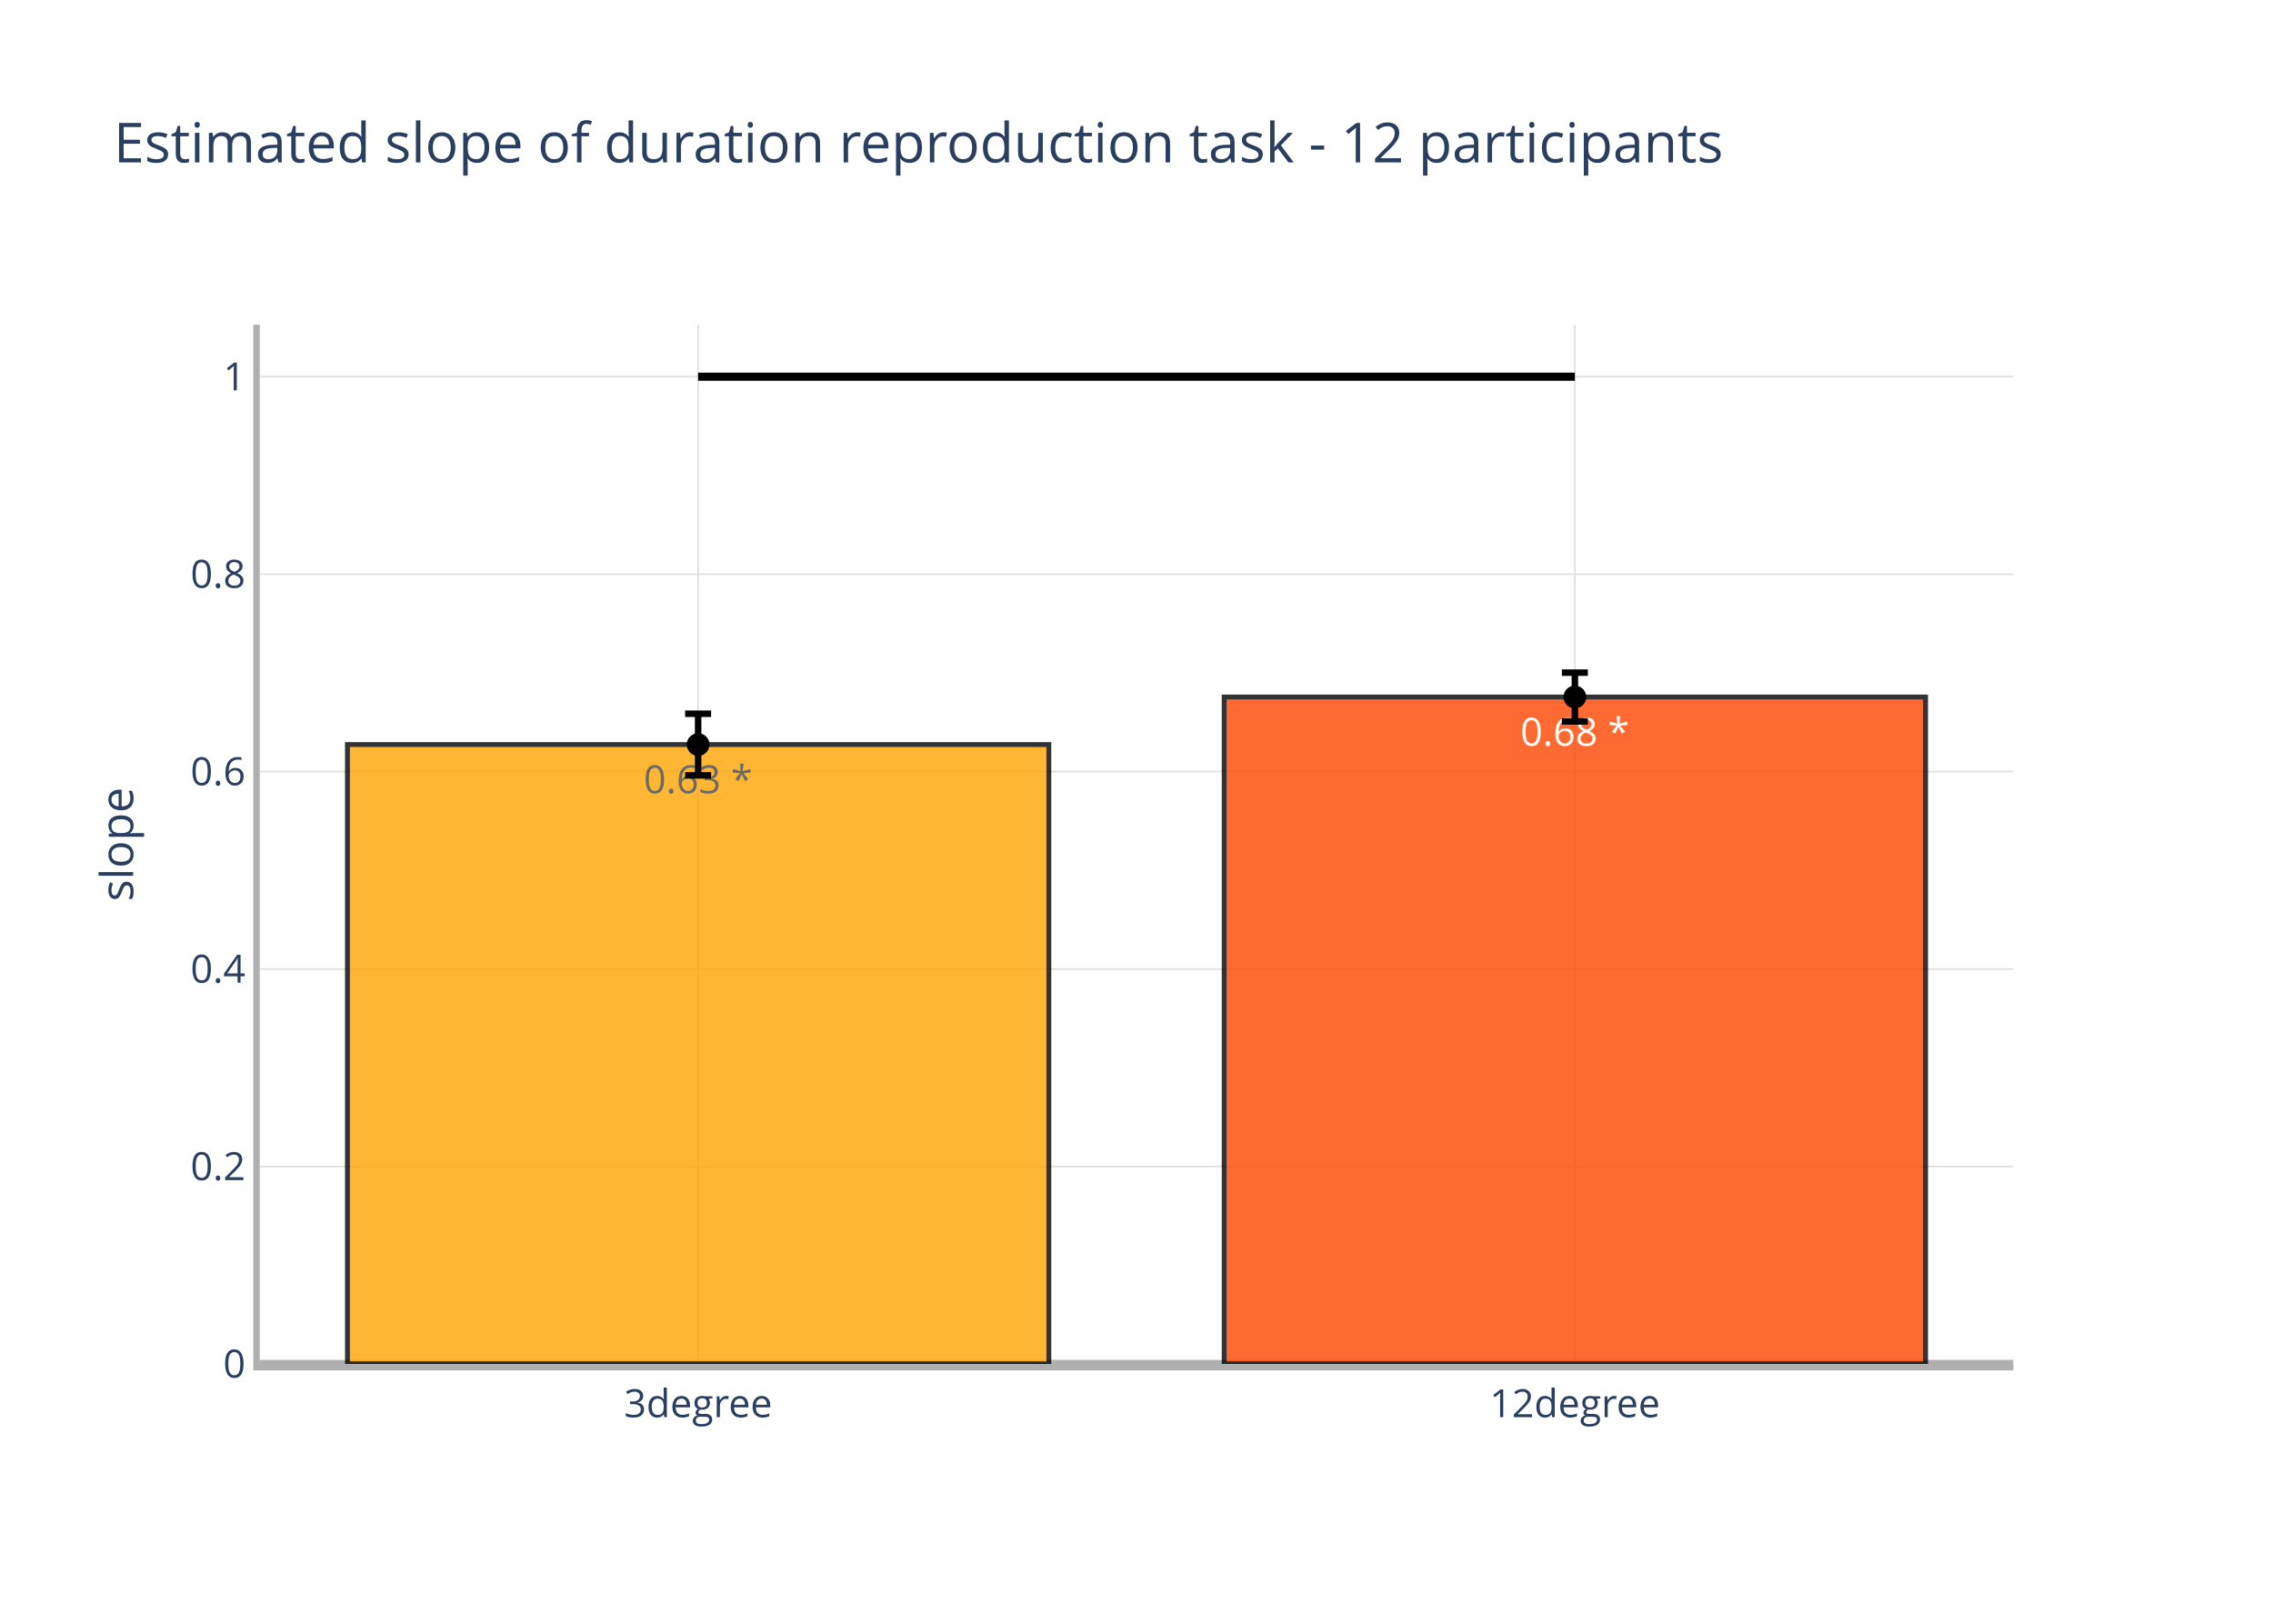
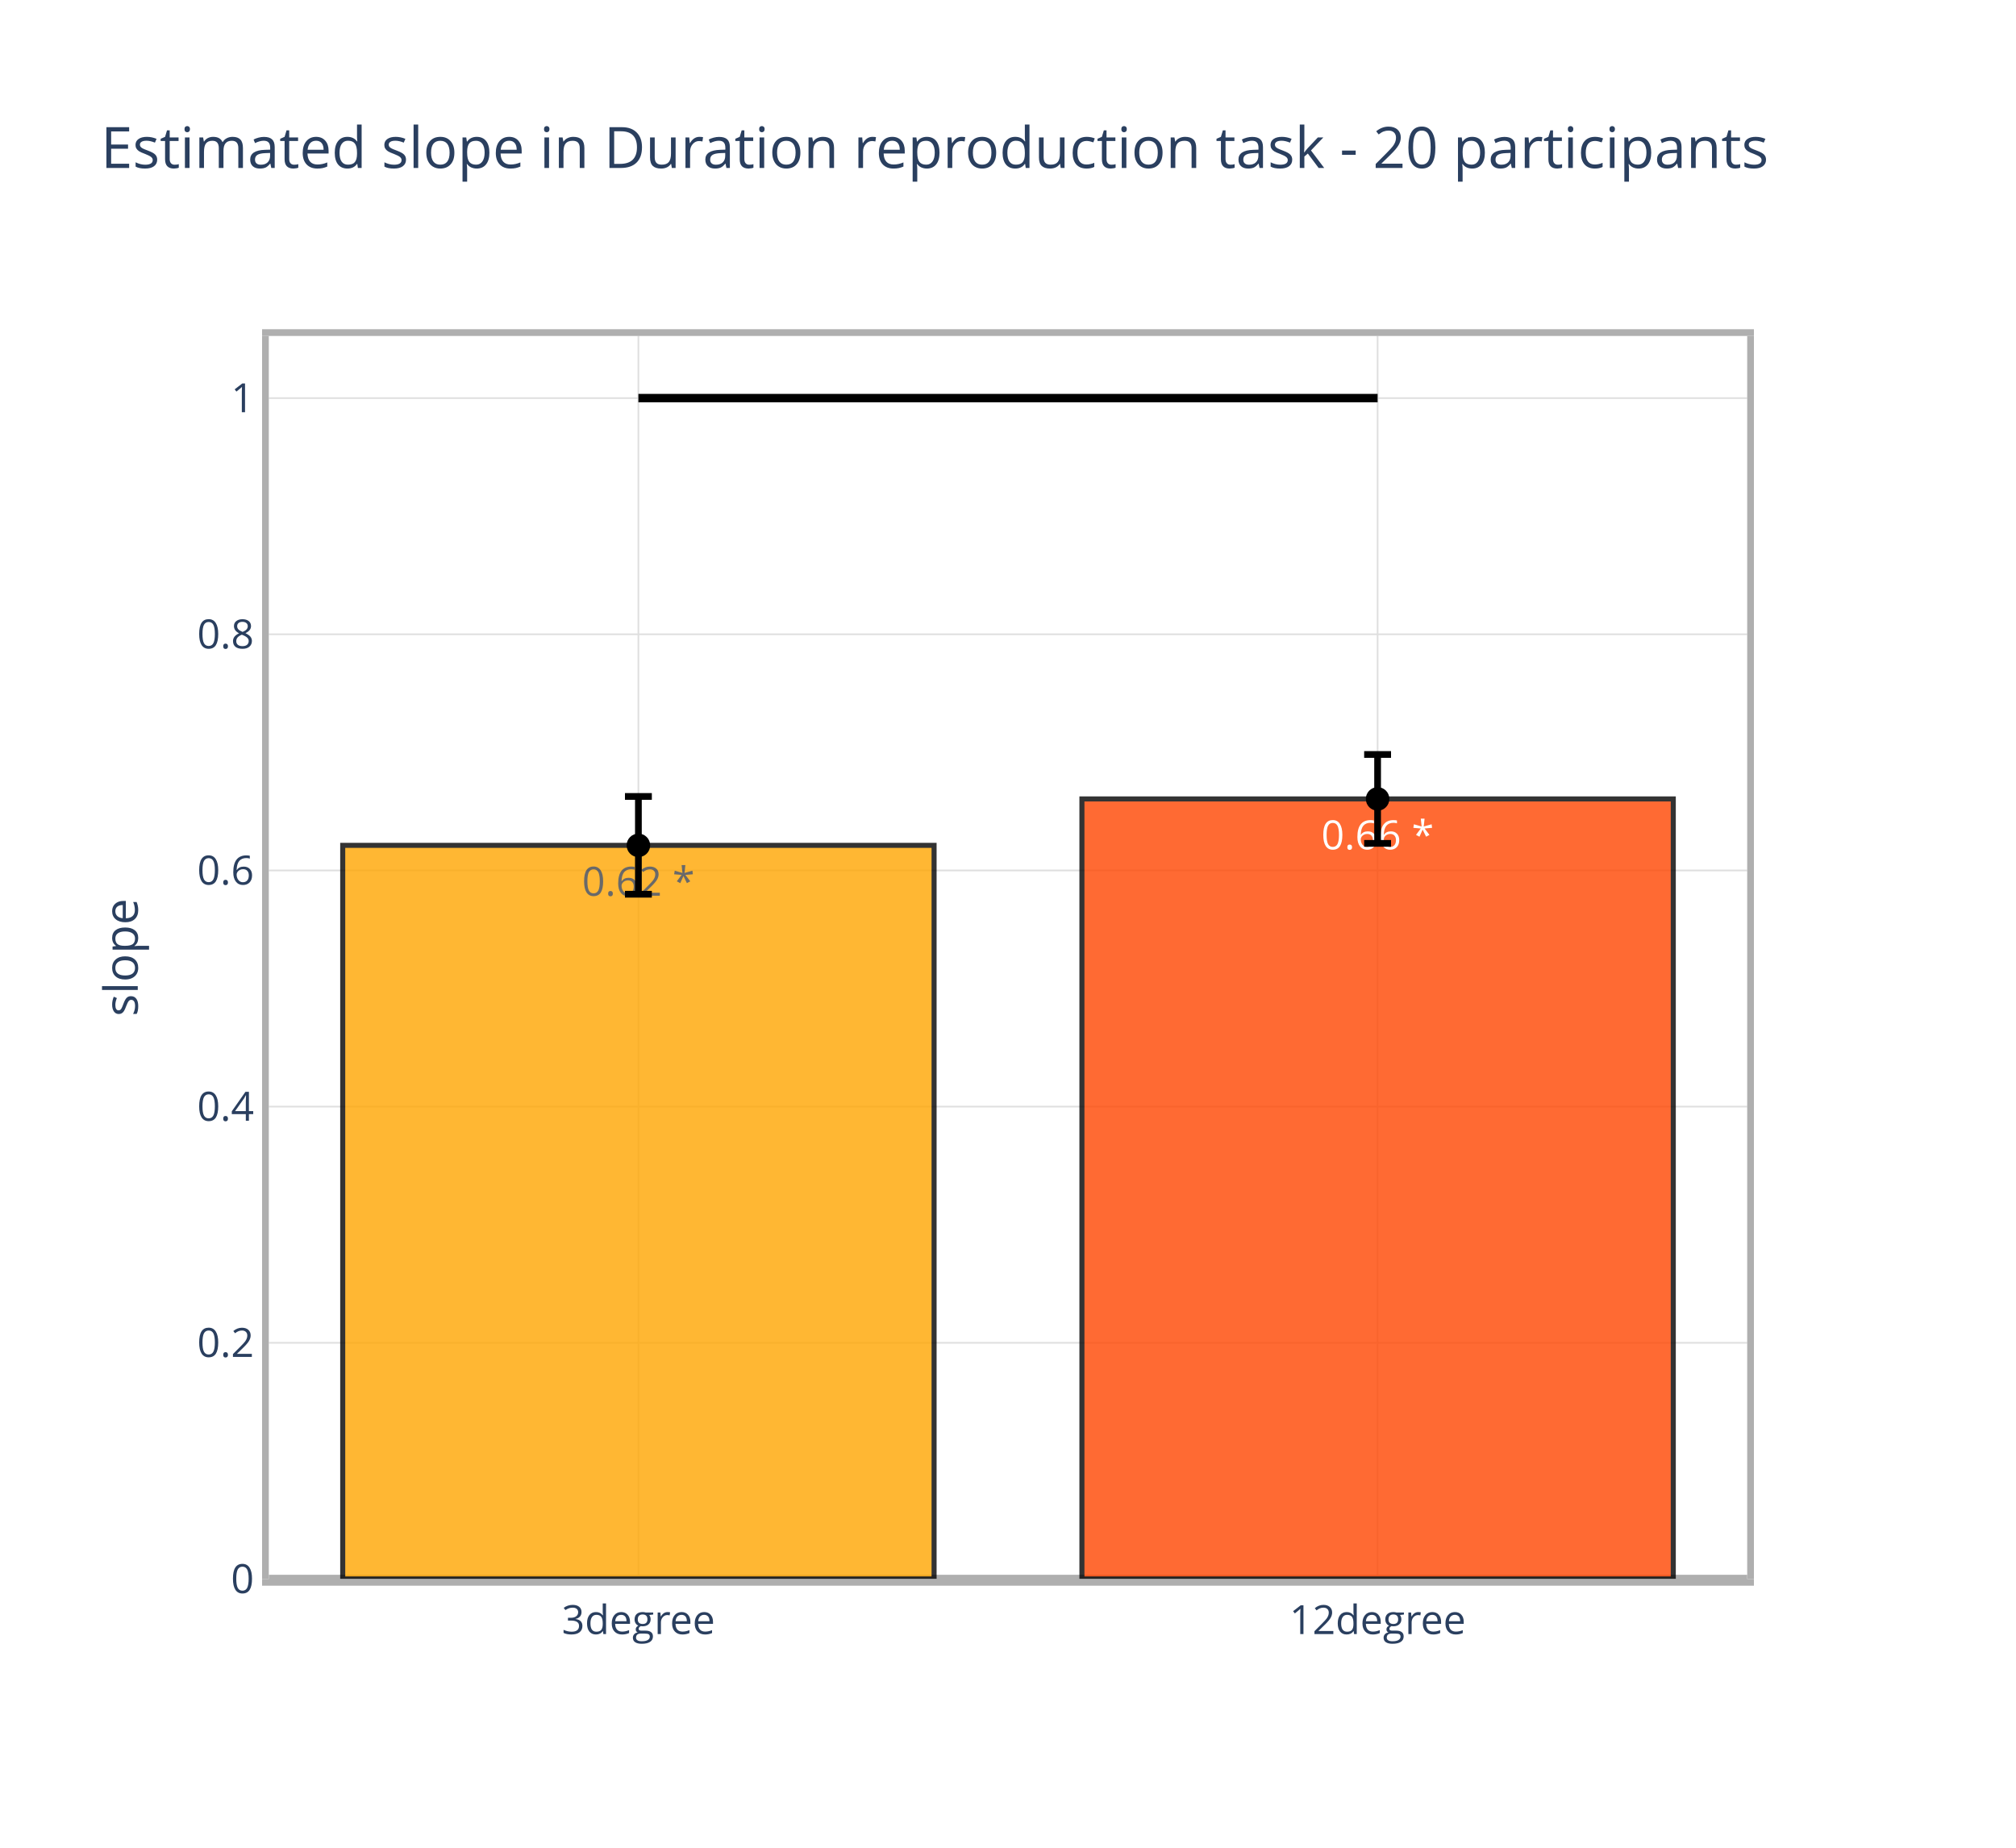
- <svg xmlns="http://www.w3.org/2000/svg" class="main-svg" width="700" height="500" viewBox="0 0 700 500">
-   <rect x="0" y="0" width="700" height="500" style="fill: rgb(255, 255, 255); fill-opacity: 1;" />
-   <defs id="defs-5905b4">
+ <svg xmlns="http://www.w3.org/2000/svg" class="main-svg" width="600" height="550" viewBox="0 0 600 550">
+   <rect x="0" y="0" width="600" height="550" style="fill: rgb(255, 255, 255); fill-opacity: 1;" />
+   <defs id="defs-34f826">
    <g class="clips">
-       <clipPath id="clip5905b4xyplot" class="plotclip">
-         <rect width="540" height="320" />
+       <clipPath id="clip34f826xyplot" class="plotclip">
+         <rect width="440" height="370" />
      </clipPath>
-       <clipPath class="axesclip" id="clip5905b4x">
-         <rect x="80" y="0" width="540" height="500" />
+       <clipPath class="axesclip" id="clip34f826x">
+         <rect x="80" y="0" width="440" height="550" />
      </clipPath>
-       <clipPath class="axesclip" id="clip5905b4y">
-         <rect x="0" y="100" width="700" height="320" />
+       <clipPath class="axesclip" id="clip34f826y">
+         <rect x="0" y="100" width="600" height="370" />
      </clipPath>
-       <clipPath class="axesclip" id="clip5905b4xy">
-         <rect x="80" y="100" width="540" height="320" />
+       <clipPath class="axesclip" id="clip34f826xy">
+         <rect x="80" y="100" width="440" height="370" />
      </clipPath>
    </g>
    <g class="gradients" />
  </defs>
  <g class="bglayer">
-     <rect class="bg" x="80" y="100" width="540" height="320" style="fill: rgb(255, 255, 255); fill-opacity: 1; stroke-width: 0;" />
+     <rect class="bg" x="80" y="100" width="440" height="370" style="fill: rgb(255, 255, 255); fill-opacity: 1; stroke-width: 0;" />
  </g>
  <g class="layer-below">
    <g class="imagelayer" />
    <g class="shapelayer" />
  </g>
  <g class="cartesianlayer">
    <g class="subplot xy">
      <g class="layer-subplot">
        <g class="shapelayer" />
        <g class="imagelayer" />
      </g>
      <g class="gridlayer">
        <g class="x">
-           <path class="xgrid crisp" transform="translate(215,0)" d="M0,100v320" style="stroke: rgb(223, 223, 223); stroke-opacity: 1; stroke-width: 0.5px;" />
-           <path class="xgrid crisp" transform="translate(485,0)" d="M0,100v320" style="stroke: rgb(223, 223, 223); stroke-opacity: 1; stroke-width: 0.5px;" />
+           <path class="xgrid crisp" transform="translate(190,0)" d="M0,100v370" style="stroke: rgb(223, 223, 223); stroke-opacity: 1; stroke-width: 0.5px;" />
+           <path class="xgrid crisp" transform="translate(410,0)" d="M0,100v370" style="stroke: rgb(223, 223, 223); stroke-opacity: 1; stroke-width: 0.5px;" />
        </g>
        <g class="y">
-           <path class="ygrid crisp" transform="translate(0,359.2)" d="M80,0h540" style="stroke: rgb(223, 223, 223); stroke-opacity: 1; stroke-width: 0.5px;" />
-           <path class="ygrid crisp" transform="translate(0,298.4)" d="M80,0h540" style="stroke: rgb(223, 223, 223); stroke-opacity: 1; stroke-width: 0.5px;" />
-           <path class="ygrid crisp" transform="translate(0,237.6)" d="M80,0h540" style="stroke: rgb(223, 223, 223); stroke-opacity: 1; stroke-width: 0.5px;" />
-           <path class="ygrid crisp" transform="translate(0,176.8)" d="M80,0h540" style="stroke: rgb(223, 223, 223); stroke-opacity: 1; stroke-width: 0.5px;" />
-           <path class="ygrid crisp" transform="translate(0,116)" d="M80,0h540" style="stroke: rgb(223, 223, 223); stroke-opacity: 1; stroke-width: 0.5px;" />
+           <path class="ygrid crisp" transform="translate(0,399.7)" d="M80,0h440" style="stroke: rgb(223, 223, 223); stroke-opacity: 1; stroke-width: 0.5px;" />
+           <path class="ygrid crisp" transform="translate(0,329.4)" d="M80,0h440" style="stroke: rgb(223, 223, 223); stroke-opacity: 1; stroke-width: 0.5px;" />
+           <path class="ygrid crisp" transform="translate(0,259.1)" d="M80,0h440" style="stroke: rgb(223, 223, 223); stroke-opacity: 1; stroke-width: 0.5px;" />
+           <path class="ygrid crisp" transform="translate(0,188.8)" d="M80,0h440" style="stroke: rgb(223, 223, 223); stroke-opacity: 1; stroke-width: 0.5px;" />
+           <path class="ygrid crisp" transform="translate(0,118.5)" d="M80,0h440" style="stroke: rgb(223, 223, 223); stroke-opacity: 1; stroke-width: 0.5px;" />
        </g>
      </g>
      <g class="zerolinelayer">
-         <path class="yzl zl crisp" transform="translate(0,420)" d="M80,0h540" style="stroke: rgb(175, 175, 175); stroke-opacity: 1; stroke-width: 2.5px;" />
+         <path class="yzl zl crisp" transform="translate(0,470)" d="M80,0h440" style="stroke: rgb(175, 175, 175); stroke-opacity: 1; stroke-width: 2.5px;" />
      </g>
      <path class="xlines-below" />
      <path class="ylines-below" />
      <g class="overlines-below" />
      <g class="xaxislayer-below" />
      <g class="yaxislayer-below" />
      <g class="overaxes-below" />
-       <g class="plot" transform="translate(80, 100)" clip-path="url('#clip5905b4xyplot')">
+       <g class="plot" transform="translate(80, 100)" clip-path="url('#clip34f826xyplot')">
        <g class="barlayer mlayer">
          <g class="trace bars" style="opacity: 0.8;">
            <g class="points">
              <g class="point">
-                 <path d="M27,320V129.27H243V320Z" style="vector-effect: non-scaling-stroke; opacity: 1; stroke-width: 1.5px; fill: rgb(255, 165, 0); fill-opacity: 1; stroke: rgb(0, 0, 0); stroke-opacity: 1;" />
-                 <text class="bartext bartext-inside" transform="translate(135 144.27)" text-anchor="middle" data-notex="1" x="0" y="0" style="font-family: 'Open Sans', verdana, arial, sans-serif; font-size: 12px; fill: rgb(68, 68, 68); fill-opacity: 1; white-space: pre;">0.63 *</text>
+                 <path d="M22,370V151.63H198V370Z" style="vector-effect: non-scaling-stroke; opacity: 1; stroke-width: 1.5px; fill: rgb(255, 165, 0); fill-opacity: 1; stroke: rgb(0, 0, 0); stroke-opacity: 1;" />
+                 <text class="bartext bartext-inside" transform="translate(110 166.63)" text-anchor="middle" data-notex="1" x="0" y="0" style="font-family: 'Open Sans', verdana, arial, sans-serif; font-size: 12px; fill: rgb(68, 68, 68); fill-opacity: 1; white-space: pre;">0.62 *</text>
              </g>
            </g>
          </g>
          <g class="trace bars" style="opacity: 0.8;">
            <g class="points">
              <g class="point">
-                 <path d="M297,320V114.63H513V320Z" style="vector-effect: non-scaling-stroke; opacity: 1; stroke-width: 1.5px; fill: rgb(255, 69, 0); fill-opacity: 1; stroke: rgb(0, 0, 0); stroke-opacity: 1;" />
-                 <text class="bartext bartext-inside" transform="translate(405 129.63)" text-anchor="middle" data-notex="1" x="0" y="0" style="font-family: 'Open Sans', verdana, arial, sans-serif; font-size: 12px; fill: rgb(255, 255, 255); fill-opacity: 1; white-space: pre;">0.68 *</text>
+                 <path d="M242,370V137.81H418V370Z" style="vector-effect: non-scaling-stroke; opacity: 1; stroke-width: 1.5px; fill: rgb(255, 69, 0); fill-opacity: 1; stroke: rgb(0, 0, 0); stroke-opacity: 1;" />
+                 <text class="bartext bartext-inside" transform="translate(330 152.81)" text-anchor="middle" data-notex="1" x="0" y="0" style="font-family: 'Open Sans', verdana, arial, sans-serif; font-size: 12px; fill: rgb(255, 255, 255); fill-opacity: 1; white-space: pre;">0.66 *</text>
              </g>
            </g>
          </g>
        </g>
        <g class="scatterlayer mlayer">
-           <g class="trace scatter trace600c83" style="stroke-miterlimit: 2; opacity: 1;">
+           <g class="trace scatter traceb15bf9" style="stroke-miterlimit: 2; opacity: 1;">
            <g class="fills" />
            <g class="errorbars">
              <g class="errorbar">
-                 <path class="yerror" d="M131,119.78h8m-4,0V138.76m-4,0h8" style="vector-effect: non-scaling-stroke; stroke-width: 2px; stroke: rgb(0, 0, 0); stroke-opacity: 1;" />
+                 <path class="yerror" d="M106,137.07h8m-4,0V166.18m-4,0h8" style="vector-effect: non-scaling-stroke; stroke-width: 2px; stroke: rgb(0, 0, 0); stroke-opacity: 1;" />
              </g>
            </g>
            <g class="lines" />
            <g class="points">
-               <path class="point" transform="translate(135,129.27)" d="M2.5,0A2.5,2.5 0 1,1 0,-2.5A2.5,2.5 0 0,1 2.5,0Z" style="opacity: 1; stroke-width: 2px; fill: rgb(0, 0, 0); fill-opacity: 1; stroke: rgb(0, 0, 0); stroke-opacity: 1;" />
+               <path class="point" transform="translate(110,151.63)" d="M2.5,0A2.5,2.5 0 1,1 0,-2.5A2.5,2.5 0 0,1 2.5,0Z" style="opacity: 1; stroke-width: 2px; fill: rgb(0, 0, 0); fill-opacity: 1; stroke: rgb(0, 0, 0); stroke-opacity: 1;" />
            </g>
            <g class="text" />
          </g>
-           <g class="trace scatter tracee91261" style="stroke-miterlimit: 2; opacity: 1;">
+           <g class="trace scatter tracefc9dad" style="stroke-miterlimit: 2; opacity: 1;">
            <g class="fills" />
            <g class="errorbars">
              <g class="errorbar">
-                 <path class="yerror" d="M401,107.13h8m-4,0V122.14m-4,0h8" style="vector-effect: non-scaling-stroke; stroke-width: 2px; stroke: rgb(0, 0, 0); stroke-opacity: 1;" />
+                 <path class="yerror" d="M326,124.58h8m-4,0V151.04m-4,0h8" style="vector-effect: non-scaling-stroke; stroke-width: 2px; stroke: rgb(0, 0, 0); stroke-opacity: 1;" />
              </g>
            </g>
            <g class="lines" />
            <g class="points">
-               <path class="point" transform="translate(405,114.63)" d="M2.5,0A2.5,2.5 0 1,1 0,-2.5A2.5,2.5 0 0,1 2.5,0Z" style="opacity: 1; stroke-width: 2px; fill: rgb(0, 0, 0); fill-opacity: 1; stroke: rgb(0, 0, 0); stroke-opacity: 1;" />
+               <path class="point" transform="translate(330,137.81)" d="M2.5,0A2.5,2.5 0 1,1 0,-2.5A2.5,2.5 0 0,1 2.5,0Z" style="opacity: 1; stroke-width: 2px; fill: rgb(0, 0, 0); fill-opacity: 1; stroke: rgb(0, 0, 0); stroke-opacity: 1;" />
            </g>
            <g class="text" />
          </g>
-           <g class="trace scatter tracea75f4f" style="stroke-miterlimit: 2; opacity: 1;">
+           <g class="trace scatter trace94b308" style="stroke-miterlimit: 2; opacity: 1;">
            <g class="fills" />
            <g class="errorbars" />
            <g class="lines">
-               <path class="js-line" d="M135,16L405,16" style="vector-effect: non-scaling-stroke; fill: none; stroke: rgb(0, 0, 0); stroke-opacity: 1; stroke-width: 2.5px; opacity: 1;" />
+               <path class="js-line" d="M110,18.5L330,18.5" style="vector-effect: non-scaling-stroke; fill: none; stroke: rgb(0, 0, 0); stroke-opacity: 1; stroke-width: 2.5px; opacity: 1;" />
            </g>
            <g class="points" />
            <g class="text" />
          </g>
        </g>
      </g>
      <g class="overplot" />
-       <path class="xlines-above crisp" d="M78,421H620" style="fill: none; stroke-width: 2px; stroke: rgb(175, 175, 175); stroke-opacity: 1;" />
-       <path class="ylines-above crisp" d="M79,100V420" style="fill: none; stroke-width: 2px; stroke: rgb(175, 175, 175); stroke-opacity: 1;" />
+       <path class="xlines-above crisp" d="M78,471H522M78,99H522" style="fill: none; stroke-width: 2px; stroke: rgb(175, 175, 175); stroke-opacity: 1;" />
+       <path class="ylines-above crisp" d="M79,100V470M521,100V470" style="fill: none; stroke-width: 2px; stroke: rgb(175, 175, 175); stroke-opacity: 1;" />
      <g class="overlines-above" />
      <g class="xaxislayer-above">
        <g class="xtick">
-           <text text-anchor="middle" x="0" y="436.4" transform="translate(215,0)" style="font-family: 'Open Sans', verdana, arial, sans-serif; font-size: 12px; fill: rgb(42, 63, 95); fill-opacity: 1; white-space: pre;">3degree</text>
+           <text text-anchor="middle" x="0" y="486.4" transform="translate(190,0)" style="font-family: 'Open Sans', verdana, arial, sans-serif; font-size: 12px; fill: rgb(42, 63, 95); fill-opacity: 1; white-space: pre;">3degree</text>
        </g>
        <g class="xtick">
-           <text text-anchor="middle" x="0" y="436.4" transform="translate(485,0)" style="font-family: 'Open Sans', verdana, arial, sans-serif; font-size: 12px; fill: rgb(42, 63, 95); fill-opacity: 1; white-space: pre;">12degree</text>
+           <text text-anchor="middle" x="0" y="486.4" transform="translate(410,0)" style="font-family: 'Open Sans', verdana, arial, sans-serif; font-size: 12px; fill: rgb(42, 63, 95); fill-opacity: 1; white-space: pre;">12degree</text>
        </g>
      </g>
      <g class="yaxislayer-above">
        <g class="ytick">
-           <text text-anchor="end" x="75.6" y="4.2" transform="translate(0,420)" style="font-family: 'Open Sans', verdana, arial, sans-serif; font-size: 12px; fill: rgb(42, 63, 95); fill-opacity: 1; white-space: pre;">0</text>
+           <text text-anchor="end" x="75.6" y="4.2" transform="translate(0,470)" style="font-family: 'Open Sans', verdana, arial, sans-serif; font-size: 12px; fill: rgb(42, 63, 95); fill-opacity: 1; white-space: pre;">0</text>
        </g>
        <g class="ytick">
-           <text text-anchor="end" x="75.6" y="4.2" transform="translate(0,359.2)" style="font-family: 'Open Sans', verdana, arial, sans-serif; font-size: 12px; fill: rgb(42, 63, 95); fill-opacity: 1; white-space: pre;">0.2</text>
+           <text text-anchor="end" x="75.6" y="4.2" transform="translate(0,399.7)" style="font-family: 'Open Sans', verdana, arial, sans-serif; font-size: 12px; fill: rgb(42, 63, 95); fill-opacity: 1; white-space: pre;">0.2</text>
        </g>
        <g class="ytick">
-           <text text-anchor="end" x="75.6" y="4.2" transform="translate(0,298.4)" style="font-family: 'Open Sans', verdana, arial, sans-serif; font-size: 12px; fill: rgb(42, 63, 95); fill-opacity: 1; white-space: pre;">0.4</text>
+           <text text-anchor="end" x="75.6" y="4.2" transform="translate(0,329.4)" style="font-family: 'Open Sans', verdana, arial, sans-serif; font-size: 12px; fill: rgb(42, 63, 95); fill-opacity: 1; white-space: pre;">0.4</text>
        </g>
        <g class="ytick">
-           <text text-anchor="end" x="75.6" y="4.2" transform="translate(0,237.6)" style="font-family: 'Open Sans', verdana, arial, sans-serif; font-size: 12px; fill: rgb(42, 63, 95); fill-opacity: 1; white-space: pre;">0.6</text>
+           <text text-anchor="end" x="75.6" y="4.2" transform="translate(0,259.1)" style="font-family: 'Open Sans', verdana, arial, sans-serif; font-size: 12px; fill: rgb(42, 63, 95); fill-opacity: 1; white-space: pre;">0.6</text>
        </g>
        <g class="ytick">
-           <text text-anchor="end" x="75.6" y="4.2" transform="translate(0,176.8)" style="font-family: 'Open Sans', verdana, arial, sans-serif; font-size: 12px; fill: rgb(42, 63, 95); fill-opacity: 1; white-space: pre;">0.8</text>
+           <text text-anchor="end" x="75.6" y="4.2" transform="translate(0,188.8)" style="font-family: 'Open Sans', verdana, arial, sans-serif; font-size: 12px; fill: rgb(42, 63, 95); fill-opacity: 1; white-space: pre;">0.8</text>
        </g>
        <g class="ytick">
-           <text text-anchor="end" x="75.6" y="4.2" transform="translate(0,116)" style="font-family: 'Open Sans', verdana, arial, sans-serif; font-size: 12px; fill: rgb(42, 63, 95); fill-opacity: 1; white-space: pre;">1</text>
+           <text text-anchor="end" x="75.6" y="4.2" transform="translate(0,118.5)" style="font-family: 'Open Sans', verdana, arial, sans-serif; font-size: 12px; fill: rgb(42, 63, 95); fill-opacity: 1; white-space: pre;">1</text>
        </g>
      </g>
      <g class="overaxes-above" />
    </g>
  </g>
  <g class="polarlayer" />
  <g class="ternarylayer" />
  <g class="geolayer" />
  <g class="funnelarealayer" />
  <g class="pielayer" />
  <g class="sunburstlayer" />
  <g class="glimages" />
-   <defs id="topdefs-5905b4">
+   <defs id="topdefs-34f826">
    <g class="clips" />
  </defs>
  <g class="layer-above">
    <g class="imagelayer" />
    <g class="shapelayer" />
  </g>
  <g class="infolayer">
    <g class="g-gtitle">
-       <text class="gtitle" x="35" y="50" text-anchor="start" dy="0em" style="font-family: 'Open Sans', verdana, arial, sans-serif; font-size: 17px; fill: rgb(42, 63, 95); opacity: 1; font-weight: normal; white-space: pre;">Estimated slope of duration reproduction task - 12 participants</text>
+       <text class="gtitle" x="30" y="50" text-anchor="start" dy="0em" style="font-family: 'Open Sans', verdana, arial, sans-serif; font-size: 17px; fill: rgb(42, 63, 95); opacity: 1; font-weight: normal; white-space: pre;">Estimated slope in Duration reproduction task - 20 participants</text>
    </g>
    <g class="g-xtitle" />
    <g class="g-ytitle">
-       <text class="ytitle" transform="rotate(-90,41,260)" x="41" y="260" text-anchor="middle" style="font-family: 'Open Sans', verdana, arial, sans-serif; font-size: 14px; fill: rgb(42, 63, 95); opacity: 1; font-weight: normal; white-space: pre;">slope</text>
+       <text class="ytitle" transform="rotate(-90,41,285)" x="41" y="285" text-anchor="middle" style="font-family: 'Open Sans', verdana, arial, sans-serif; font-size: 14px; fill: rgb(42, 63, 95); opacity: 1; font-weight: normal; white-space: pre;">slope</text>
    </g>
  </g>
</svg>
